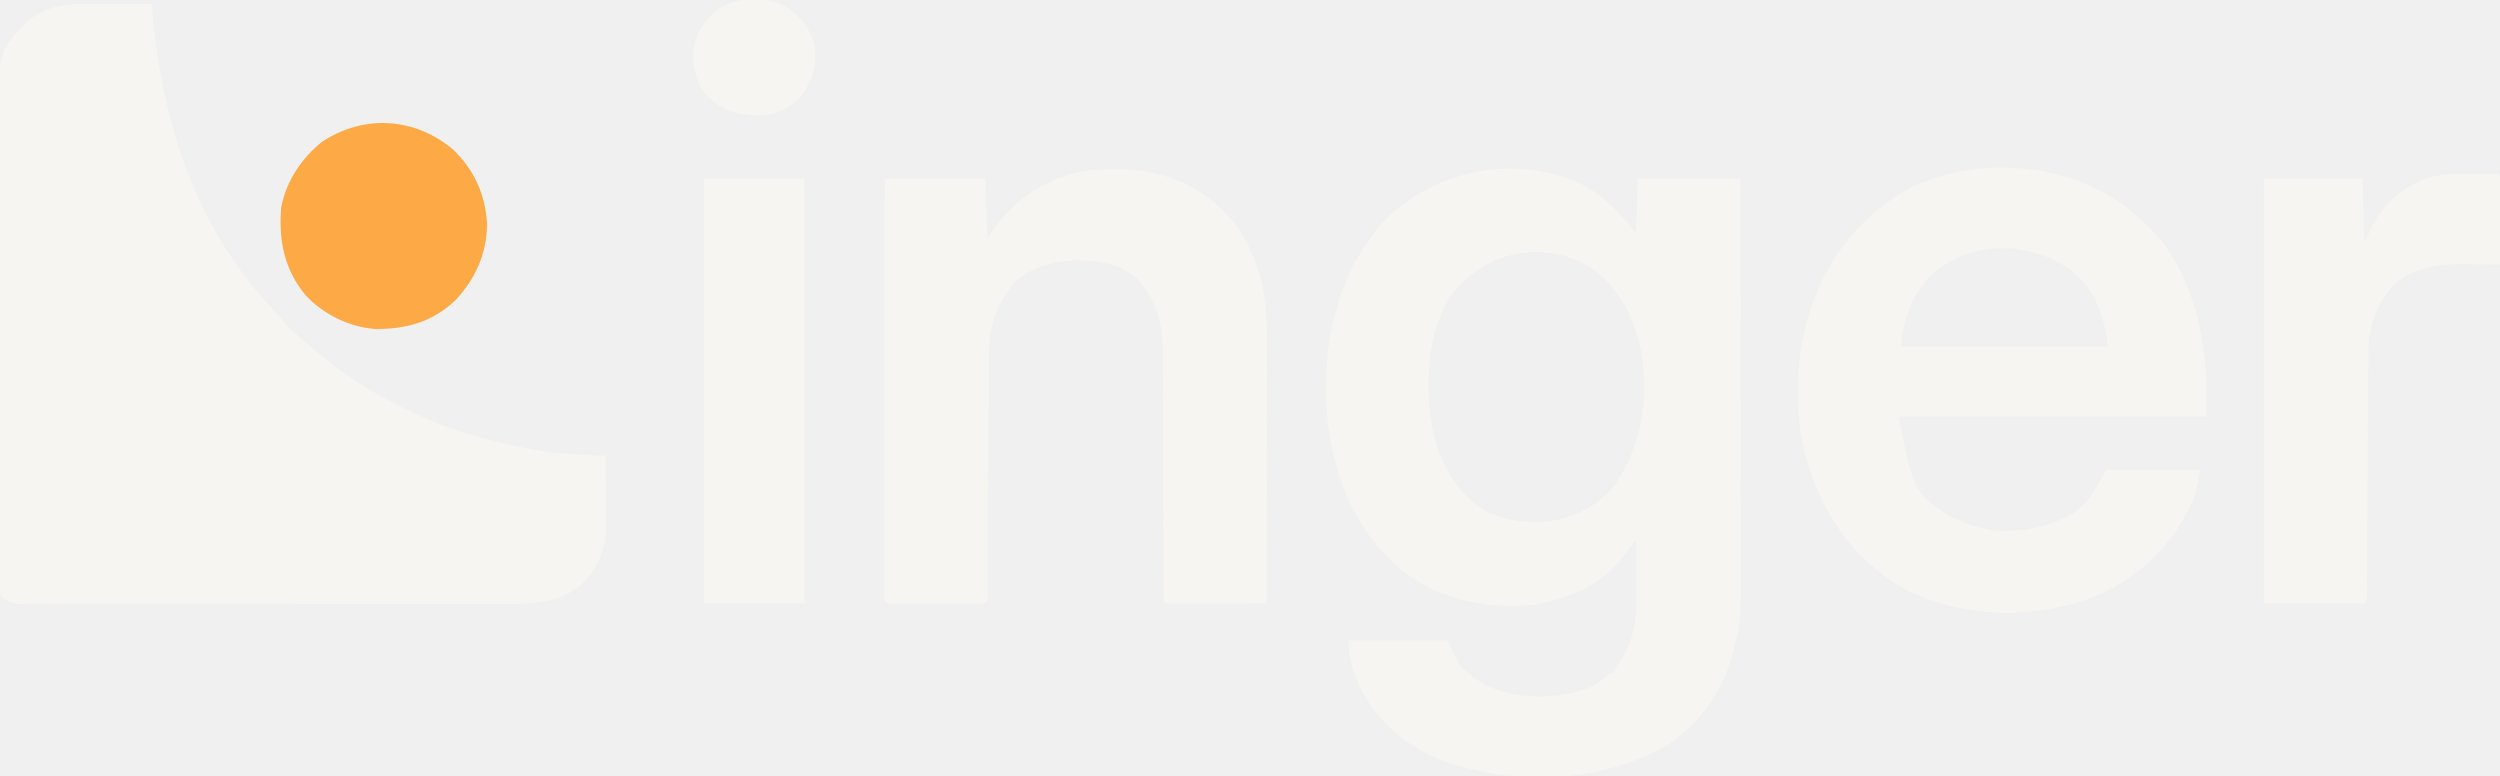
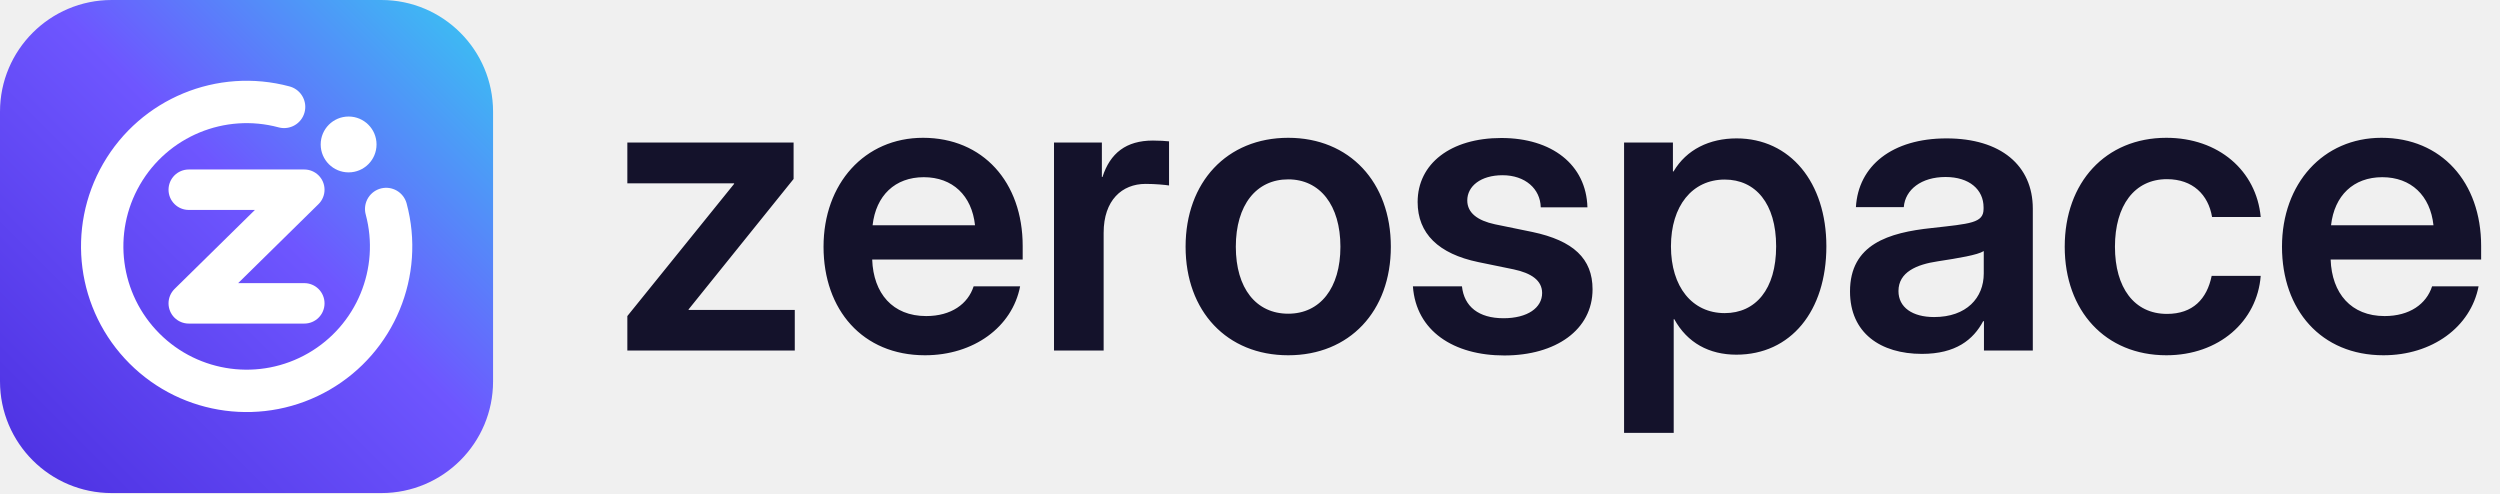
- <svg xmlns="http://www.w3.org/2000/svg" viewBox="0 0 1218 378" version="1.1" width="1218" height="378">
-   <path d="M41.676,1.902c.925,.002,1.85,.003,2.803,.005c2.945,.005,5.889,.018,8.834,.031c2,.005,4.001,.009,6.001,.013C64.21,1.962,69.105,1.979,74,2c.032,.404,.032,.404,.196,2.449c4.52,54.877,20.8,106.359,59.429,147C136,154,136,154,138.098,156.637c1.68,2.087,3.306,3.758,5.34,5.488c.696,.593,1.392,1.186,2.109,1.797c.809,.686,1.619,1.371,2.453,2.078c.975,.851,1.949,1.702,2.953,2.578c7.33,6.367,14.891,12.127,23.047,17.422c.558,.363,1.117,.726,1.692,1.1c27.078,17.409,57.36,27.979,89.121,32.713c.737,.111,1.474,.223,2.233,.338c9.256,1.238,18.633,1.443,27.954,1.849c.075,5.656,.129,11.311,.165,16.968c.015,1.92,.035,3.84,.061,5.761c.037,2.775,.054,5.55,.067,8.326c.015,.845,.031,1.69,.047,2.561c.003,10.89-3.481,20.209-11.004,28.138c-9.847,8.97-21.276,10.558-34.186,10.507c-1.046,.004-2.092,.007-3.17,.011c-3.482,.011-6.963,.007-10.444,.003c-2.506,.004-5.011,.009-7.517,.015c-6.083,.012-12.166,.015-18.249,.012c-4.944-.001-9.887,0-14.83,.005c-.705,0-1.41,.001-2.137,.001c-1.432,.002-2.864,.003-4.296,.004c-13.408,.011-26.816,.009-40.224,.003c-12.267-.006-24.533,.006-36.799,.025c-12.606,.019-25.211,.027-37.817,.024c-7.073-.002-14.146,0-21.219,.014c-6.644,.013-13.289,.011-19.933-.002c-2.441-.002-4.882,0-7.323,.009c-3.326,.01-6.651,.002-9.977-.011c-.971,.008-1.942,.015-2.942,.023C8.391,294.357,4.921,294.264,1,291c-1.152-2.304-1.127-3.601-1.131-6.164c-.004-.878-.008-1.756-.012-2.66c.001-.97,.002-1.941,.003-2.941c-.003-1.026-.006-2.052-.009-3.11c-.009-3.462-.011-6.924-.012-10.386c-.005-2.474-.01-4.947-.015-7.42c-.013-6.739-.02-13.477-.024-20.215c-.003-4.209-.007-8.419-.012-12.629c-.012-11.659-.022-23.319-.026-34.979c0-.747,0-1.493,0-2.263c0-.748-.001-1.497-.001-2.268c0-1.517-.001-3.033-.001-4.55c0-.752-.001-1.505-.001-2.28c-.004-12.171-.021-24.343-.045-36.514c-.023-12.503-.036-25.005-.037-37.508C-.324,98.096-.33,91.079-.348,84.062c-.017-6.607-.018-13.214-.01-19.822c.001-2.42-.003-4.84-.013-7.26C-.493,25.342-.493,25.342,10.5,13.25c.825-.742,1.65-1.485,2.5-2.25c.743-.681,1.485-1.361,2.25-2.062c8.377-5.903,16.424-7.093,26.426-7.036Z" fill="#F6F5F1" />
-   <path d="M761,86c.859,.255,1.717,.51,2.602,.773C777.66,91.638,788.543,102.16,797,114c.333-9,.667-18,1-27c16.667,0,33.333,0,50,0c.023,25.914,.041,51.827,.052,77.741c.005,12.033,.012,24.067,.023,36.1c.01,10.495,.017,20.989,.019,31.484c.001,5.551,.004,11.102,.012,16.653c.007,5.238,.009,10.475,.007,15.712c0,1.911,.002,3.821,.006,5.731c.062,31.884,.062,31.884-2.869,43.892c-.176,.745-.351,1.491-.532,2.26c-4.737,19.217-15.749,35.422-32.28,46.427c-5.58,3.27-11.371,5.782-17.438,8c-.96,.36-1.921,.719-2.91,1.09c-23.215,7.938-50.311,8.519-74.09,2.91c-.716-.166-1.432-.333-2.169-.504C695.091,369.493,677.755,359.263,666,341c-5.477-9.456-9-18.022-9-29c16,0,32,0,48,0c2,4,4,8,6,12c11.061,11.377,23.319,14.985,39.063,15.375c10.784-.28,24.569-1.962,32.582-10.031C784,328,784,328,786,328c.28-.584,.559-1.168,.848-1.77c1.079-2.089,2.278-3.969,3.59-5.917c5.382-8.51,6.721-17.451,6.66-27.333c-.002-.858-.003-1.717-.005-2.601c-.005-2.731-.018-5.461-.03-8.191c-.006-1.857-.01-3.713-.014-5.569c-.011-4.54-.028-9.079-.049-13.619c-.333,.444-.333,.444-2.021,2.69c-.893,1.179-1.788,2.358-2.682,3.537c-.437,.583-.874,1.166-1.325,1.767c-10.831,14.225-26.634,20.601-43.784,23.694C723.476,296.976,700.838,292.031,682,277c-23.27-19.978-33.276-47.479-35.687-77.426c-2.3-32.173,5.278-64.677,26.062-89.886C694.701,85.726,729.517,76.081,761,86Zm-51,54c-13.246,16.23-15.277,39.463-13.543,59.633C698.35,216.839,704.555,233.537,718,245c10.39,8.253,23.089,10.091,36,9c13.009-1.665,24.861-7.521,33-18c13.176-19.619,16.574-43.049,12.281-66.129c-3.402-16.142-10.798-30.434-24.781-39.808c-21.815-12.967-47.43-8.152-64.5,9.937Z" fill="#F6F5F1" />
-   <path d="M1040.723,104.902c.375,.346,.375,.346,2.277,2.098c.617,.538,1.235,1.075,1.871,1.629c21.042,19.39,28.627,48.836,30.129,76.371c0,6,0,12,0,18c-50,0-100,0-150,0c7.326,36.629,7.326,36.629,24,48c3.899,2.008,7.854,3.579,12,5c.705,.248,1.41,.495,2.137,.75c15.274,4.321,32.476,1.226,46.176-6.105c8.576-5.248,11.975-12.895,16.687-21.645c15.333,0,30.667,0,46,0c-1.243,6.834-2.355,12.851-5.625,19c-.353,.68-.705,1.36-1.069,2.061c-11.407,21.458-30.291,36.495-53.472,43.603c-28.163,7.937-58.506,6.483-84.662-7.137C902.639,272.417,887.462,249.88,880,223c-.32-1.112-.639-2.225-.969-3.371c-4.479-18.932-4.127-42.853,.969-61.629c.188-.707,.376-1.413,.57-2.141c7.378-26.902,23.505-48.699,47.621-62.972c35.081-18.346,82.542-14.277,112.532,12.015ZM939.738,135c-8.877,10.214-12.413,20.75-13.738,34c33.667,0,67.333,0,101,0c-1.58-14.222-5.658-26.595-16.609-36.316c-20.588-15.79-51.389-16.164-70.653,2.316Z" fill="#F6F5F1" />
-   <path d="M590.988,98.242c.664,.58,1.328,1.16,2.012,1.758c.592,.498,1.183,.995,1.793,1.508c8.462,7.707,14.029,17.825,17.645,28.555c.234,.694,.469,1.389,.711,2.104c3.503,11.243,4.144,22.643,4.078,34.344c-.001,1.401,0,2.802,.001,4.203c.001,3.759-.011,7.519-.025,11.278c-.013,3.945-.014,7.89-.016,11.835c-.006,7.451-.023,14.902-.043,22.354c-.022,8.491-.033,16.982-.043,25.473c-.021,17.449-.056,34.897-.101,52.346c-6.96,.025-13.92,.043-20.88,.055c-2.37,.005-4.74,.012-7.11,.02c-3.398,.013-6.796,.018-10.194,.023c-1.066,.005-2.133,.01-3.232,.015c-.981,0-1.962,0-2.972,.001c-.869,.002-1.737,.004-2.632,.006C568,294,568,294,567,293c-.1-1.692-.129-3.387-.131-5.082c-.002-.551-.002-.551-.012-3.338c0-.61,0-.61,.001-3.696c-.005-1.96-.011-3.92-.016-5.879c-.005-2.115-.008-4.23-.011-6.344c-.006-4.415-.022-8.829-.041-13.243c-.006-1.512-.013-3.024-.019-4.536c-.003-.758-.006-1.516-.01-2.296c-.042-10.279-.075-20.558-.087-30.836c-.008-6.929-.031-13.858-.069-20.786c-.02-3.663-.032-7.326-.027-10.989c.005-4.102-.02-8.204-.048-12.306c.007-1.195,.013-2.391,.02-3.622c-.141-12.864-3.47-24.113-12.105-33.789c-8.518-8.192-20.693-9.58-31.996-9.477C511.904,127.45,500.294,130.931,493,139c-7.22,9.715-11.085,19.411-11.151,31.574c-.005,.542-.005,.542-.026,3.284c-.004,1.174-.008,2.348-.012,3.557c-.009,1.248-.017,2.496-.026,3.781c-.017,2.704-.033,5.409-.045,8.113c-.021,4.273-.048,8.545-.077,12.818c-.065,9.834-.121,19.668-.176,29.502c-.051,9.028-.104,18.056-.165,27.085c-.028,4.251-.052,8.503-.071,12.754c-.017,3.255-.04,6.509-.062,9.764c-.004,1.184-.008,2.367-.012,3.587c-.004,.535-.004,.535-.026,3.242c-.005,.935-.01,1.87-.015,2.834C481,293,481,293,480,294c-1.499,.098-3.002,.128-4.504,.129c-.479,.002-.479,.002-2.902,.01c-1.042-.002-2.083-.004-3.156-.006c-1.062,.001-2.124,.002-3.218,.003c-2.249,0-4.499-.001-6.748-.006c-3.457-.005-6.914,0-10.37,.007c-2.18-.001-4.36-.002-6.539-.004c-1.042,.002-2.084,.004-3.157,.006c-.958-.003-1.915-.006-2.902-.01c-.848,0-1.695-.001-2.568-.002C432,294,432,294,431,293c-.098-2.655-.13-5.285-.12-7.941c-.001-.842-.002-1.684-.003-2.552c-.002-2.843,.004-5.687,.009-8.531c.001-2.029,.001-4.059,0-6.089c0-5.528,.006-11.057,.013-16.586c.006-5.771,.006-11.542,.008-17.313c.003-10.936,.011-21.872,.021-32.809c.011-12.447,.017-24.894,.022-37.341c.01-25.613,.028-51.225,.05-76.838c16.333,0,32.667,0,49,0c.333,9.667,.667,19.333,1,29c1.403-1.939,2.805-3.877,4.25-5.875c10.705-14.124,25.124-23.508,42.629-26.687c22.645-2.807,45.041-.183,63.109,14.804Z" fill="#F6F5F1" />
-   <path d="M1197.238,84.867c1.149-.001,2.299-.002,3.483-.004c1.185,.004,2.37,.008,3.592,.012c.602-.002,.602-.002,3.65-.012c.571,.001,.571,.001,3.463,.004c.523,.001,.523,.001,3.169,.004C1217,85,1217,85,1218,86c.093,1.351,.117,2.707,.114,4.061c-.001,.43-.001,.43-.001,2.608c-.005,.936-.01,1.871-.015,2.835c-.002,.953-.003,1.906-.005,2.888c-.005,3.057-.018,6.114-.03,9.171c-.006,2.067-.01,4.134-.014,6.201c-.011,5.078-.028,10.157-.049,15.236c-.841-.021-1.681-.042-2.548-.063c-3.185-.07-6.37-.119-9.555-.157c-1.367-.02-2.733-.047-4.099-.082c-12.882-.322-25.892,1.288-35.798,10.302c-8.106,9.169-12.084,20.354-12.151,32.536c-.005,.538-.005,.538-.026,3.259c-.004,1.164-.008,2.329-.012,3.528c-.009,1.238-.017,2.476-.026,3.752c-.017,2.683-.033,5.366-.045,8.049c-.021,4.239-.048,8.478-.077,12.717c-.065,9.757-.121,19.513-.176,29.27c-.051,8.957-.104,17.914-.165,26.872c-.028,4.218-.052,8.436-.071,12.654c-.017,3.229-.04,6.458-.062,9.686c-.004,1.175-.008,2.35-.012,3.56c-.004,.53-.004,.53-.026,3.216c-.005,.928-.01,1.855-.015,2.811C1153,293,1153,293,1152,294c-16.333,0-32.667,0-49,0c0-69,0-138,0-207c16,0,32,0,48,0c.333,10.333,.667,20.667,1,31c1.011-2.145,2.021-4.29,3.063-6.5c6.135-12.47,14.533-19.65,27.48-24.738c4.869-1.51,9.618-1.889,14.695-1.895Z" fill="#F6F5F1" />
-   <path d="M343,87c16.333,0,32.667,0,49,0c0,69,0,138,0,207c-16.333,0-32.667,0-49,0c0-69,0-138,0-207Z" fill="#F6F5F1" />
-   <path d="M220.539,72.664c10.554,10.018,16.235,22.687,16.774,37.149c-.386,14.474-5.961,26.467-15.825,36.894c-11.214,10.334-23.8,13.712-38.758,13.57c-12.65-.94-24.993-7.066-33.73-16.277c-10.583-12.713-13.299-26.866-12-43c2.511-12.857,9.854-23.858,20-32c20.448-13.357,44.835-11.817,63.539,3.664Z" fill="#FDA946" />
-   <path d="M384,4c6.94,4.751,10.378,10.134,13,18c.937,10.231-.82,17.322-7.25,25.313c-5.073,5.476-11.226,8.313-18.633,8.925c-10.724,.246-18.503-1.874-26.426-9.3c-5.579-6.391-7.064-13.521-6.964-21.805C338.44,16.953,342.967,10.387,349,5c10.558-6.828,24.066-7.336,35-1Z" fill="#F6F5F1" />
+ <svg xmlns="http://www.w3.org/2000/svg" viewBox="0 0 1298 256" width="1298" height="256">
+   <g transform="scale(0.25)">
+     <defs>
+       <linearGradient id="zs-tile-l" x1="0" y1="1" x2="1" y2="0">
+         <stop offset="0" stop-color="#4B2FE0" />
+         <stop offset="0.55" stop-color="#6E56FF" />
+         <stop offset="1" stop-color="#36C9F2" />
+       </linearGradient>
+     </defs>
+     <rect id="tile" width="1024" height="1024" rx="232" fill="url(#zs-tile-l)" />
+     <path id="orbit" d="M590 222 A300 300 0 1 0 802 434" fill="none" stroke="#FFFFFF" stroke-width="88" stroke-linecap="round" />
+     <circle id="satellite" cx="724" cy="300" r="58" fill="#FFFFFF" />
+     <path id="zed" d="M392 394 H632 L392 630 H632" fill="none" stroke="#FFFFFF" stroke-width="84" stroke-linecap="round" stroke-linejoin="round" />
+   </g>
+   <path fill="#14122B" transform="translate(316 182) scale(0.102273)" d="M95 0H945V-206H406V-209L939 -871V-1056H95V-849H637V-846L95 -175ZM1606 24C1853 24 2049 -119 2089 -326H1853C1824 -236 1739 -175 1612 -175C1442 -175 1344 -290 1338 -462H2102V-531C2102 -855 1900 -1080 1596 -1080C1300 -1080 1091 -848 1091 -527C1091 -207 1289 24 1606 24ZM1340 -636C1357 -787 1454 -880 1600 -880C1746 -880 1844 -787 1860 -636ZM2261 0H2513V-598C2513 -763 2606 -846 2726 -846C2776 -846 2826 -841 2845 -838V-1062C2825 -1064 2797 -1066 2763 -1066C2627 -1066 2546 -1002 2507 -881H2504V-1056H2261ZM3450 24C3761 24 3971 -199 3971 -527C3971 -855 3761 -1080 3450 -1080C3139 -1080 2929 -855 2929 -527C2929 -199 3139 24 3450 24ZM3450 -187C3287 -187 3184 -316 3184 -527C3184 -739 3288 -869 3450 -869C3611 -869 3715 -738 3715 -527C3715 -317 3612 -187 3450 -187ZM4547 25C4808 25 4995 -105 4995 -311C4995 -466 4898 -558 4689 -602L4499 -641C4411 -660 4359 -699 4359 -762C4359 -834 4427 -890 4538 -890C4653 -890 4730 -821 4732 -727H4969C4963 -944 4788 -1079 4532 -1079C4274 -1079 4107 -948 4107 -754C4107 -594 4213 -491 4415 -449L4595 -412C4684 -393 4739 -356 4739 -292C4739 -217 4665 -164 4543 -164C4417 -164 4343 -223 4332 -326H4083C4099 -99 4290 25 4547 25ZM5155 418H5407V-159H5410C5476 -39 5587 21 5725 21C6001 21 6182 -200 6182 -529C6182 -854 5998 -1077 5726 -1077C5589 -1077 5472 -1021 5406 -909H5403V-1056H5155ZM5666 -190C5501 -190 5393 -323 5393 -529C5393 -734 5501 -868 5666 -868C5822 -868 5927 -747 5927 -529C5927 -310 5822 -190 5666 -190ZM6667 17C6839 17 6928 -55 6978 -149H6982V0H7230V-720C7230 -940 7067 -1077 6792 -1077C6516 -1077 6344 -938 6332 -728H6575C6582 -817 6664 -881 6787 -881C6908 -881 6980 -817 6980 -727V-719C6980 -647 6913 -644 6717 -622C6499 -599 6302 -540 6302 -300C6302 -89 6457 17 6667 17ZM6729 -170C6619 -170 6548 -219 6548 -302C6548 -398 6640 -437 6748 -453C6852 -469 6950 -485 6981 -505V-391C6981 -268 6894 -170 6729 -170ZM7908 24C8175 24 8369 -148 8387 -379H8138C8114 -262 8043 -186 7911 -186C7745 -186 7647 -319 7647 -527C7647 -736 7746 -870 7911 -870C8042 -870 8121 -791 8140 -678H8387C8365 -913 8173 -1080 7908 -1080C7599 -1080 7392 -853 7392 -527C7392 -201 7599 24 7908 24ZM9010 24C9257 24 9453 -119 9493 -326H9257C9228 -236 9143 -175 9016 -175C8846 -175 8748 -290 8742 -462H9506V-531C9506 -855 9304 -1080 9000 -1080C8704 -1080 8495 -848 8495 -527C8495 -207 8693 24 9010 24ZM8744 -636C8761 -787 8858 -880 9004 -880C9150 -880 9248 -787 9264 -636Z" />
</svg>
